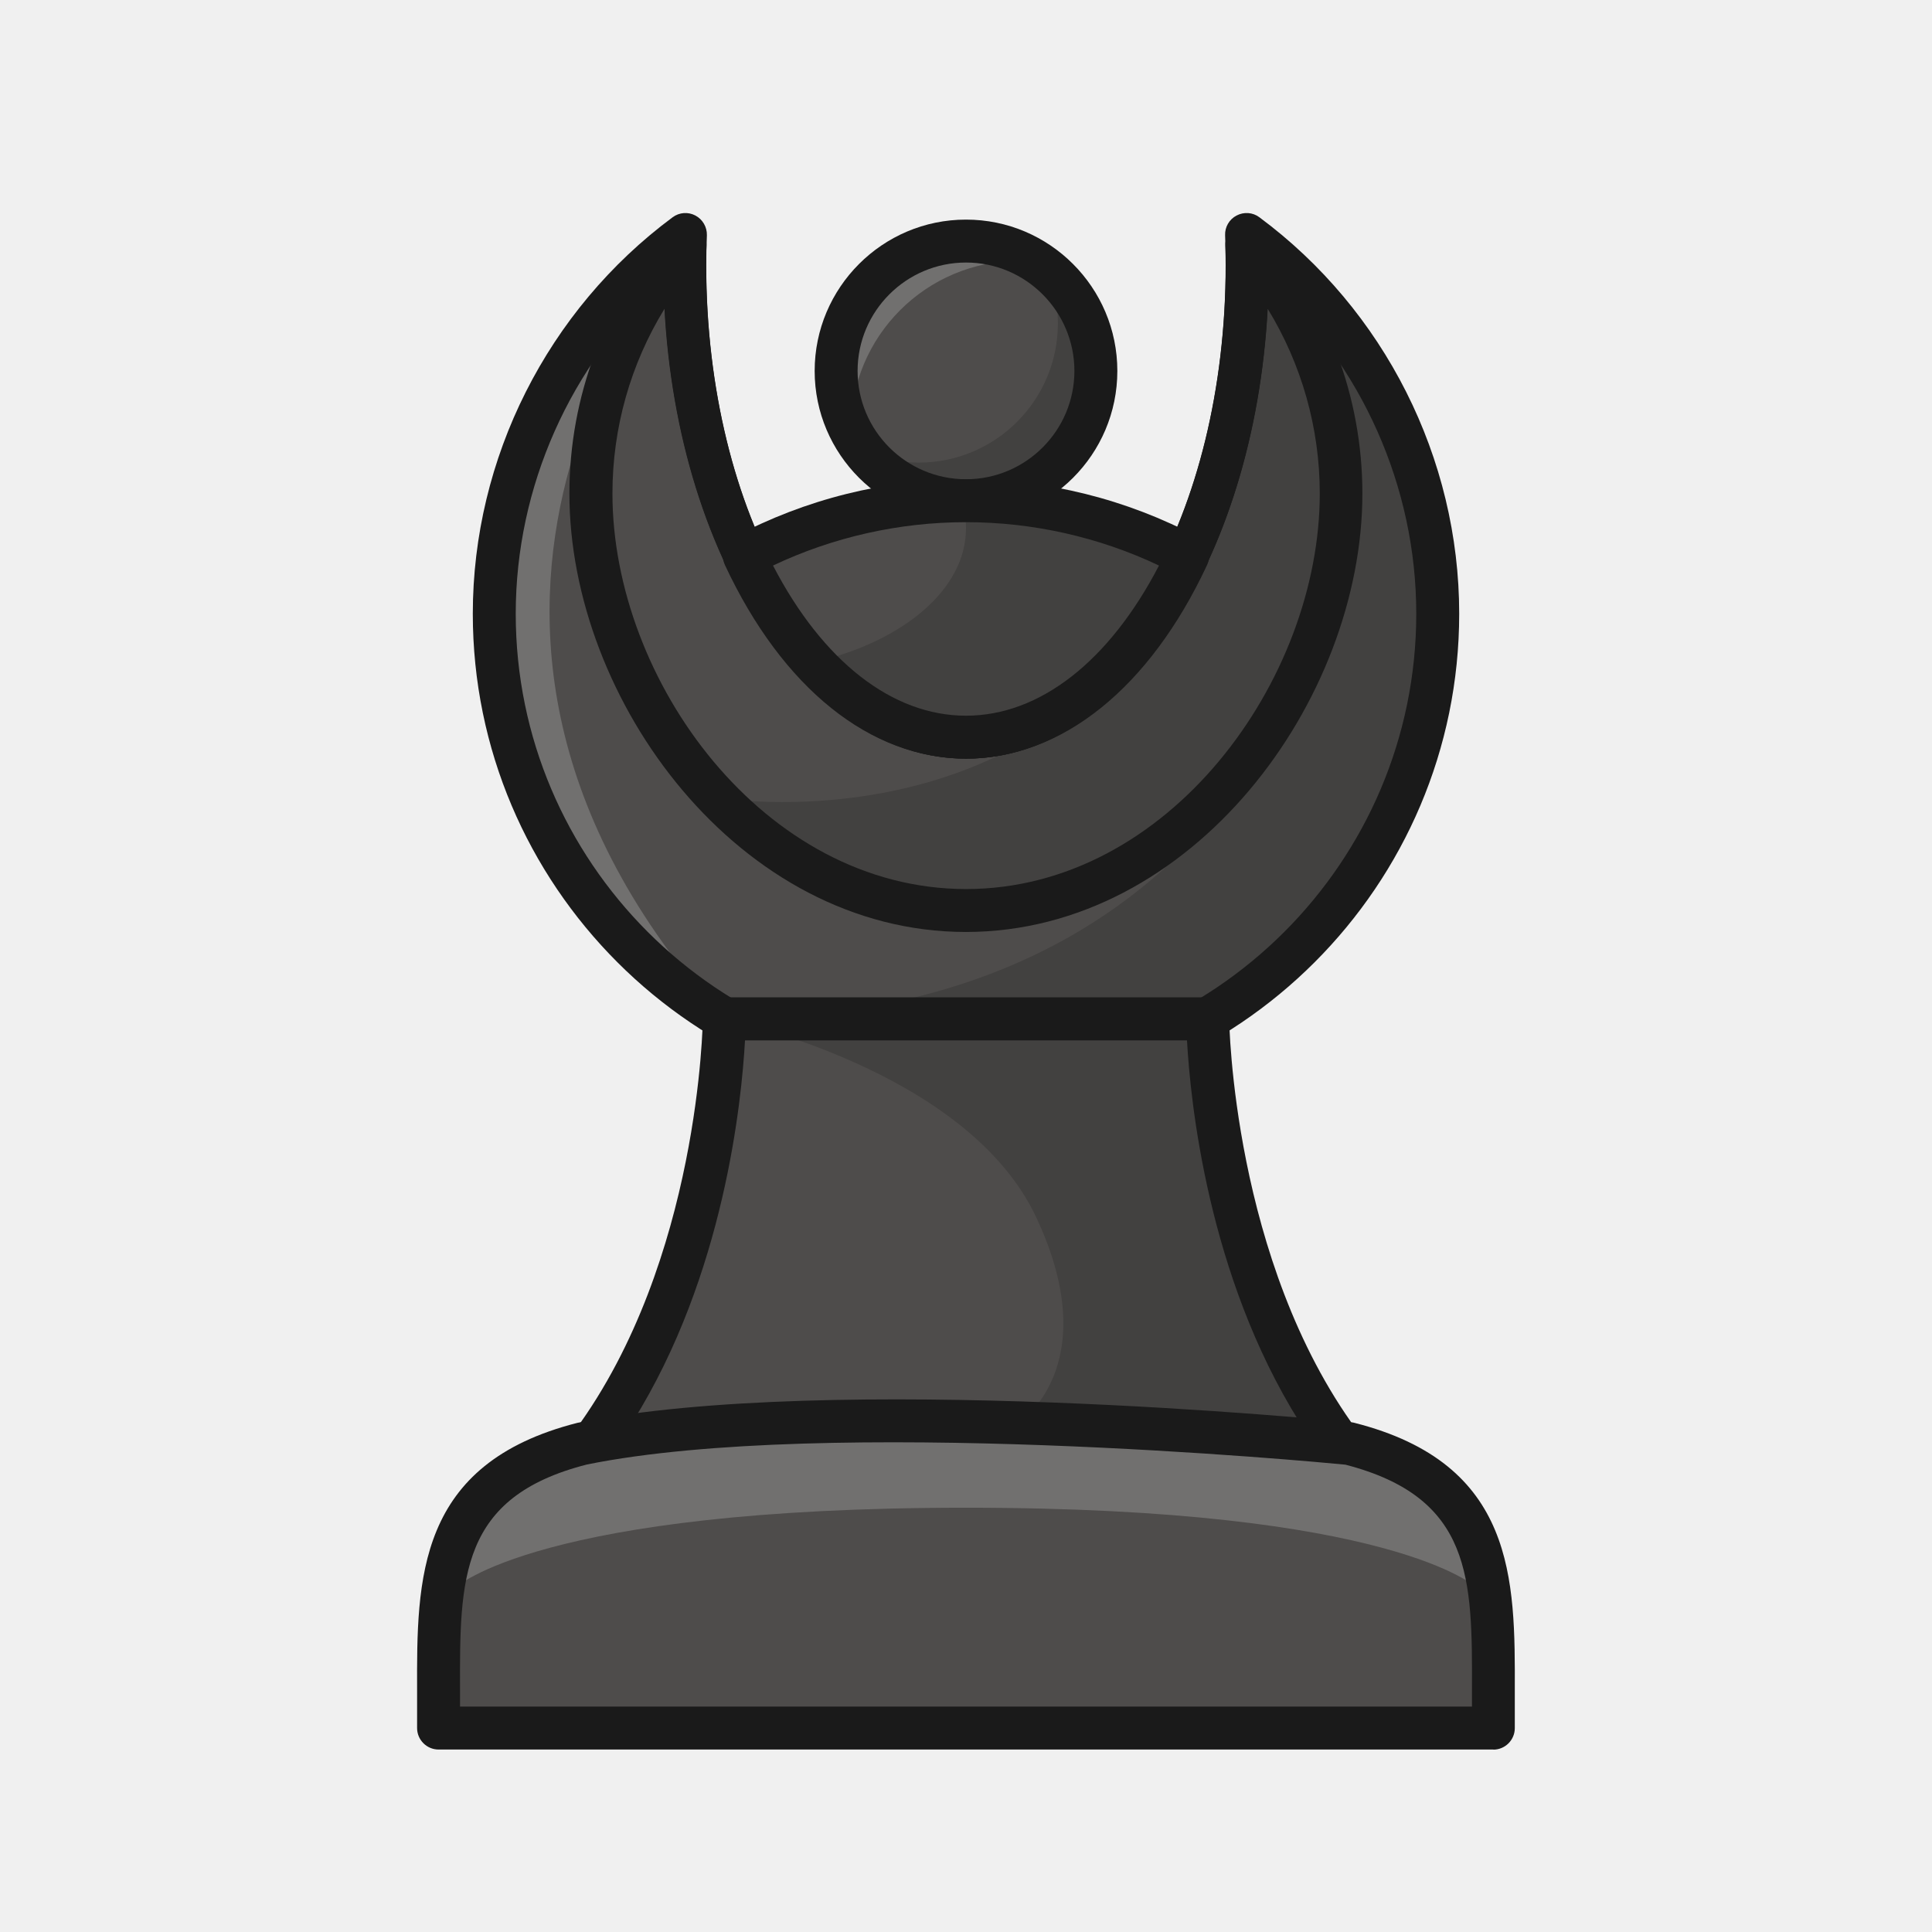
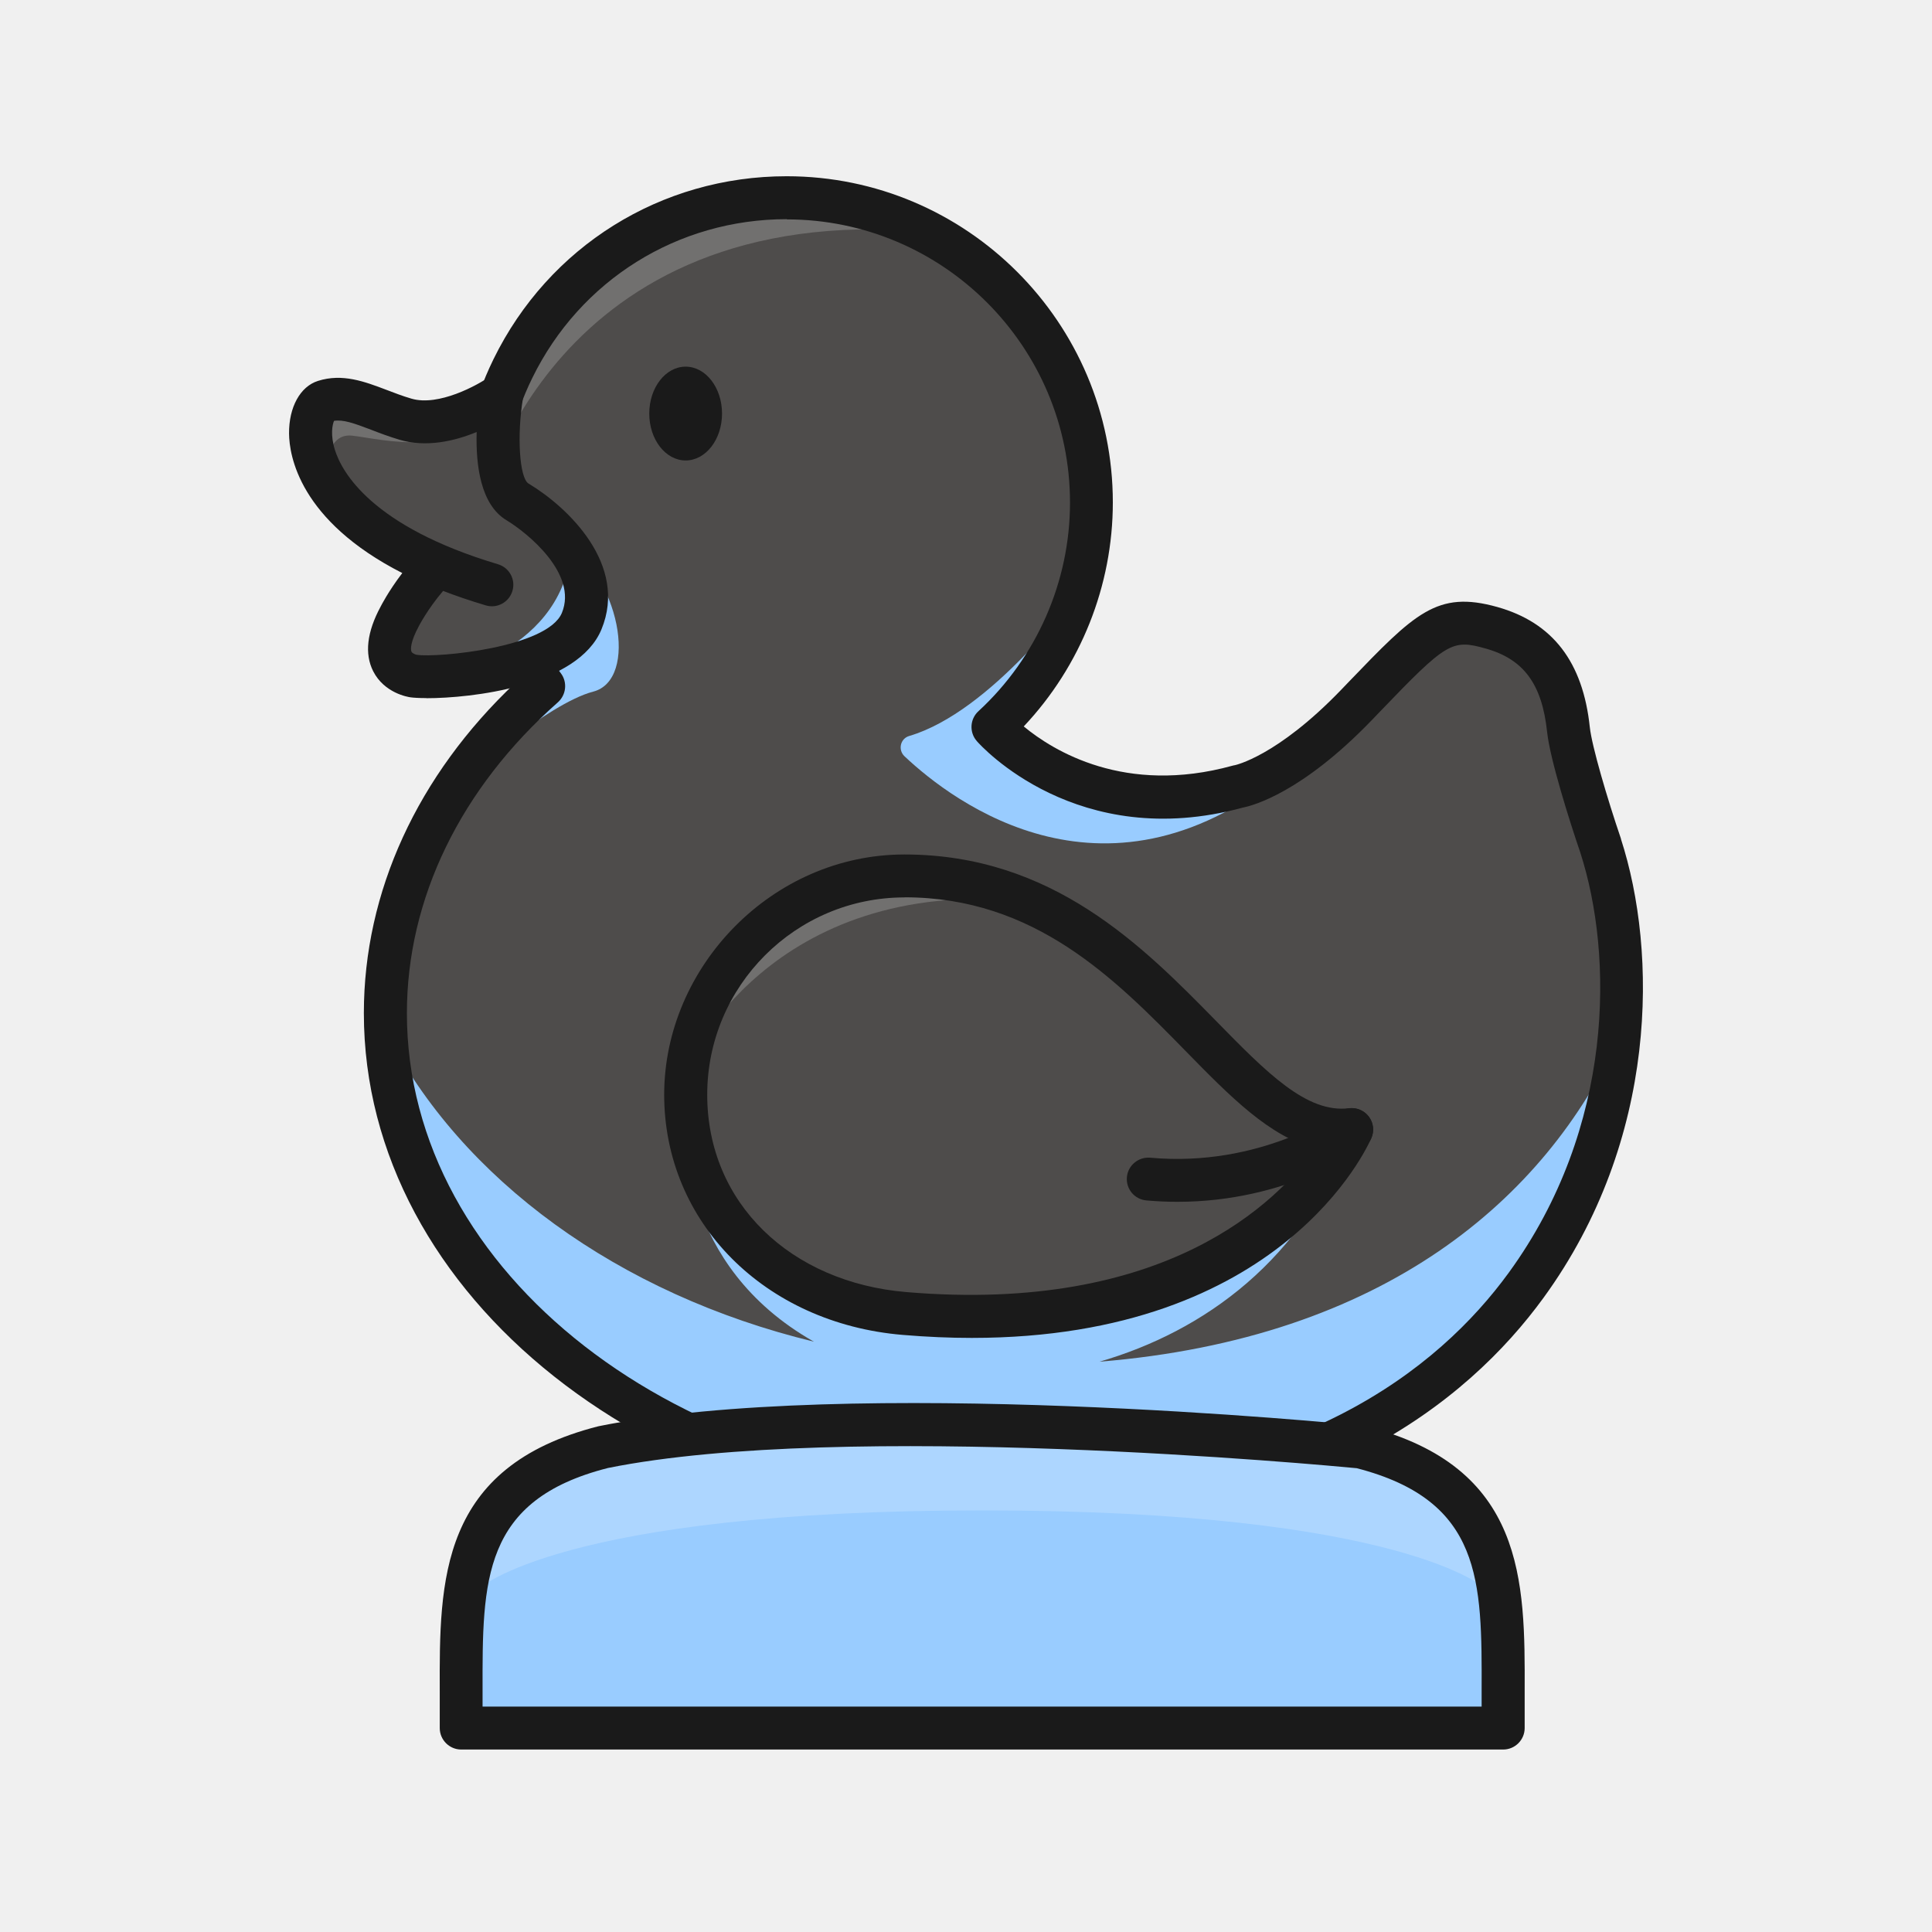
<svg xmlns="http://www.w3.org/2000/svg" version="1.1" id="Layer_1" x="0px" y="0px" viewBox="0 0 180 180" style="enable-background: new 0 0 180 180" xml:space="preserve">
  <defs>
    <style>
			.cls-1 {
				fill: #fff;
			}
			.cls-2 {
				opacity: 0.2;
			}
			.cls-3 {
- 				opacity: 0.15;
+ 				fill: #99ccff;
			}
			.cls-4 {
				fill: #4e4c4b;
			}
- 			.cls-5 {
- 				font-family: Montserrat-Medium, Montserrat;
- 				font-size: 12px;
- 			}
+ 
			.cls-6 {
				fill: #1a1a1a;
			}
		</style>
  </defs>
  <g>
-     <circle class="cls-4" cx="90" cy="34.55" r="12.1" />
-     <g class="cls-2">
-       <path class="cls-1" d="M79.27,39.99c0-8.66,7.02-15.69,15.69-15.69,.54,0,1.07,.03,1.6,.08-1.89-1.22-4.14-1.93-6.56-1.93-6.68,0-12.1,5.42-12.1,12.1,0,2.02,.5,3.92,1.37,5.59,0-.05,0-.1,0-.15Z" />
+     <g>
+       <path class="cls-4" d="M149.13,78.78c-1.1-3.23-2.77-8.64-3-10.81-.51-4.89-2.57-8.2-7.18-9.49-4.62-1.3-5.9,.27-12.57,7.2-6.67,6.93-11.02,7.59-11.02,7.59-14.26,3.93-22.45-5.1-22.85-5.56,5.64-5.19,9.18-12.63,9.18-20.9,0-15.68-12.71-28.39-28.39-28.39-11.2,0-20.89,6.49-25.51,15.92-1.84,3.77-2.88,8-2.88,12.47,0,6.43,2.14,12.36,5.74,17.11-9.17,8.1-14.74,18.77-14.74,30.47,0,25.34,26.15,45.88,58.41,45.88,51.3,0,61.84-39.74,54.82-61.49Z" />
+       <g class="cls-3">
+         <path d="M102.39,126.88c9.81-2.83,19.13-9.56,23.53-21.65l-6.1,7.76-5.34,3.87-8.95,3.8-7.63,1.54-6.4,.44-7.24-.27-7.33-1.75-6.18-3.77-4.37-5.29-2.5-6.34s-.73,12.61,11.95,19.78c-18.2-4.41-32.87-15.12-39.88-28.89,1.16,24.53,26.84,44.15,58.37,44.15,39.04,0,54.48-23.01,56.53-43.6-6.85,15-21.81,28.04-48.45,30.21Z" />
+       </g>
+       <g class="cls-2">
+         <path class="cls-1" d="M86.31,21.59c-3.9-2.02-8.32-3.16-13.02-3.16-15.68,0-28.39,12.71-28.39,28.39,0,0,6.43-28.25,41.41-25.23Z" />
+       </g>
+       <g class="cls-2">
+         <path class="cls-1" d="M64.07,99.24s7.52-17.65,31.6-15.28l-5.27-1.44-6.14-.9-6,.9-5.23,2.48-4.35,3.88-3.06,4.9-1.54,5.47Z" />
+       </g>
+       <g class="cls-3">
+         <path d="M120.2,71.51h0c-17.24,7.75-27.25-3.29-27.69-3.8,3.64-3.35,6.4-7.64,7.9-12.49-.23,.32-8.04,11.09-15.7,13.35-.83,.24-1.07,1.29-.44,1.89,4.54,4.28,19.02,15.31,35.93,1.05Z" />
+       </g>
+       <g class="cls-3">
+         <path d="M42.79,72.77c.2-.17,8.28-7.25,12.47-8.33,4.25-1.09,2.62-10.81-3.26-14.56-1.94-1.23-4.21,.45-6.38,3.25,.91,3.98,2.64,7.64,5.03,10.79-3.04,2.68-5.68,5.65-7.85,8.84Z" />
+       </g>
+       <ellipse class="cls-6" cx="63.88" cy="38.53" rx="3.39" ry="4.37" />
+       <path class="cls-6" d="M90.54,124.65c-2.04,0-4.18-.09-6.44-.28-12.87-1.08-22.22-10.49-22.22-22.38s10.04-22.38,22.38-22.38c13.83,0,22.26,8.6,29.04,15.51,4.72,4.82,8.45,8.62,12.38,8.13,.71-.09,1.41,.21,1.85,.78,.43,.57,.52,1.33,.24,1.99-.35,.81-8.29,18.63-37.23,18.63Zm-6.27-41.04c-10.14,0-18.38,8.25-18.38,18.38s7.8,17.49,18.55,18.39c24.15,2.04,34.57-8.39,38.12-13.39-4.26-1.06-7.96-4.84-12.11-9.08-6.57-6.71-14.03-14.31-26.18-14.31Z" />
+       <path class="cls-6" d="M109.71,111.97c-.94,0-1.91-.04-2.91-.13-1.1-.1-1.91-1.07-1.81-2.17,.1-1.1,1.08-1.9,2.17-1.81,10.27,.94,17.52-4.19,17.6-4.24,.9-.64,2.15-.44,2.79,.45,.65,.89,.45,2.14-.44,2.79-.31,.23-7.17,5.11-17.4,5.11Z" />
+       <path class="cls-6" d="M94.31,142.27c-33.31,0-60.41-21.48-60.41-47.88,0-11.29,4.99-22.15,14.09-30.75-3.33-4.99-5.09-10.77-5.09-16.83,0-4.68,1.04-9.18,3.08-13.35,5.15-10.51,15.61-17.04,27.31-17.04,16.76,0,30.39,13.63,30.39,30.39,0,7.76-3,15.25-8.3,20.87,2.73,2.26,9.43,6.42,19.44,3.66,.08-.02,.15-.04,.23-.05,0,0,3.91-.8,9.89-7.01l.7-.73c6.17-6.41,8.24-8.57,13.85-7,5.17,1.45,7.99,5.12,8.63,11.21,.19,1.76,1.63,6.66,2.9,10.38v.03c3.4,10.48,3.54,27.97-7.22,42.75-7.09,9.74-21.43,21.36-49.49,21.36ZM73.3,20.42c-10.16,0-19.24,5.67-23.71,14.8-1.78,3.62-2.68,7.52-2.68,11.59,0,5.79,1.85,11.29,5.34,15.91,.63,.83,.51,2.01-.27,2.71-9.07,8.01-14.07,18.3-14.07,28.97,0,24.19,25.31,43.88,56.41,43.88,26.37,0,39.71-10.72,46.25-19.71,9.87-13.56,9.76-29.56,6.66-39.15-1.03-3.01-2.83-8.74-3.09-11.23-.47-4.45-2.18-6.78-5.73-7.77-3.14-.88-3.61-.61-9.88,5.92l-.71,.74c-6.51,6.76-11.06,7.97-12.02,8.16-15.42,4.21-24.42-5.76-24.79-6.19-.72-.82-.65-2.06,.15-2.79,5.42-4.99,8.53-12.07,8.53-19.43,0-14.55-11.84-26.39-26.39-26.39Z" />
+       <path class="cls-4" d="M45.81,54.51c-19.35-5.78-17.87-16.4-15.59-17.12s4.41,.73,7.53,1.66c4.03,1.2,9-2.33,9-2.33,0,0-1.39,8.32,1.45,10.03,2.85,1.71,7.97,6.26,5.98,11.1s-14.24,5.41-15.66,5.13c0,0-4-.55-1.31-5.52,0,0,1.24-2.48,3.52-4.77" />
+       <g class="cls-2">
+         <path class="cls-1" d="M30.43,44.97s-.44-4.71,2.4-4.38c2.83,.33,10.04,2.31,12.97-3.26l-4.02,1.68-4.03,.04-5.09-1.73-2.44,.06-1.3,2.32,1.5,5.25Z" />
+       </g>
+       <g class="cls-3">
+         <path d="M40.46,63.03s11.65-1.78,12.74-11.62l1.44,3.37-.45,3.08-2.08,2.31-2.67,1.28-8.97,1.58Z" />
+       </g>
+       <path class="cls-6" d="M39.73,65.04c-.67,0-1.18-.03-1.47-.07h0c-.25-.03-2.45-.39-3.49-2.43-.82-1.62-.59-3.65,.69-6.02,.02-.04,.72-1.43,2.02-3.13-9.61-4.9-10.53-10.97-10.55-13-.02-2.45,1.04-4.38,2.69-4.9,2.29-.73,4.37,.07,6.38,.83,.74,.28,1.5,.58,2.33,.82,2.53,.75,6.19-1.27,7.27-2.04,.66-.47,1.53-.49,2.22-.06,.68,.43,1.04,1.23,.91,2.02-.59,3.53-.33,7.48,.51,7.99,3.69,2.21,9.28,7.57,6.8,13.58-2.2,5.34-12.2,6.42-16.31,6.42Zm1.54-9.97c-1.45,1.7-2.25,3.27-2.26,3.29-.76,1.41-.78,2.14-.67,2.36,.07,.15,.37,.27,.51,.29,1.91,.28,12.16-.67,13.5-3.91,1.5-3.64-3.22-7.46-5.16-8.63-2.43-1.46-2.87-5.17-2.78-8.22-2.04,.84-4.7,1.47-7.22,.71-.97-.29-1.84-.62-2.61-.92-1.6-.61-2.61-.97-3.46-.83-.15,.36-.36,1.3,.09,2.73,.64,2.02,3.39,7.11,15.19,10.63,1.06,.32,1.66,1.43,1.34,2.49-.32,1.06-1.43,1.66-2.49,1.34-1.44-.43-2.76-.88-3.98-1.35Z" />
    </g>
-     <path class="cls-3" d="M97.54,25.09c.65,1.55,1.02,3.25,1.02,5.04,0,7.16-5.81,12.97-12.97,12.97-1.79,0-3.49-.36-5.04-1.02,2.22,2.78,5.63,4.56,9.46,4.56,6.68,0,12.1-5.42,12.1-12.1,0-3.83-1.78-7.24-4.56-9.46Z" />
-     <path class="cls-6" d="M90,48.65c-7.77,0-14.1-6.32-14.1-14.09s6.32-14.1,14.1-14.1,14.1,6.32,14.1,14.1-6.32,14.09-14.1,14.09Zm0-24.19c-5.57,0-10.1,4.53-10.1,10.1s4.53,10.09,10.1,10.09,10.1-4.53,10.1-10.09-4.53-10.1-10.1-10.1Z" />
-     <path class="cls-4" d="M116.15,21.84c.04,.95,.06,1.91,.06,2.88,0,24.28-11.73,43.95-26.2,43.95s-26.2-19.68-26.2-43.95c0-.97,.02-1.93,.06-2.88-10.8,8.01-17.81,20.85-17.81,35.33,0,24.28,19.68,43.95,43.95,43.95s43.95-19.68,43.95-43.95c0-14.48-7-27.33-17.81-35.33Z" />
-     <g class="cls-3">
-       <path d="M115.58,34.23c-.04,.34-.09,.67-.14,1.01v.02c.05-.34,.1-.68,.14-1.03Z" />
-       <path d="M116.15,21.84c.01,.33,.02,.66,.03,.99,5.46,6.16,8.77,14.27,8.77,23.15,0,3.5-.52,7-1.47,10.39,0,0-7.9,38.56-55.99,38.56,6.59,3.94,14.29,6.2,22.52,6.2,24.28,0,43.95-19.68,43.95-43.95,0-14.48-7-27.33-17.81-35.33Z" />
-     </g>
-     <g class="cls-2">
-       <path class="cls-1" d="M63.83,22.83h0l-.36-.69c-10.58,8.03-17.42,20.73-17.42,35.04,0,16.04,8.6,30.07,21.43,37.75-34.36-37.9-3.65-72.1-3.65-72.1Z" />
-     </g>
-     <path class="cls-6" d="M90,103.13c-25.34,0-45.95-20.62-45.95-45.95,0-14.49,6.96-28.3,18.62-36.94,.62-.46,1.44-.52,2.12-.16,.68,.36,1.09,1.08,1.07,1.84-.04,.93-.06,1.86-.06,2.8,0,23.13,10.86,41.95,24.2,41.95s24.2-18.82,24.2-41.95c0-.94-.02-1.88-.06-2.8-.03-.77,.39-1.49,1.07-1.84,.68-.36,1.51-.3,2.12,.16,11.66,8.64,18.62,22.45,18.62,36.94,0,25.34-20.62,45.95-45.95,45.95ZM61.81,26.11c-8.68,7.91-13.76,19.24-13.76,31.07,0,23.13,18.82,41.95,41.95,41.95s41.95-18.82,41.95-41.95c0-11.83-5.08-23.16-13.76-31.07-.45,24.7-12.92,44.57-28.19,44.57s-27.74-19.87-28.19-44.57Z" />
-     <path class="cls-3" d="M116.17,22.83c.02,.63,.04,1.26,.03,1.89-.81,57.81-49.34,49.61-49.37,49.6,6.17,6.36,14.28,10.5,23.16,10.5,19.3,0,34.95-19.55,34.95-38.85,0-8.88-3.31-16.98-8.77-23.15Z" />
-     <path class="cls-6" d="M90,86.83c-21.15,0-36.95-21.57-36.95-40.85,0-9.03,3.29-17.72,9.27-24.47,.56-.63,1.45-.84,2.23-.54,.78,.31,1.29,1.07,1.27,1.91-.02,.61-.03,1.22-.03,1.84,0,23.13,10.86,41.95,24.2,41.95s24.2-18.82,24.2-41.95c0-.62-.01-1.23-.03-1.84-.02-.84,.48-1.61,1.27-1.91,.78-.31,1.67-.1,2.23,.54,5.98,6.76,9.27,15.45,9.27,24.47,0,19.28-15.8,40.85-36.95,40.85ZM61.91,28.77c-3.16,5.15-4.85,11.09-4.85,17.21,0,17.4,14.09,36.85,32.95,36.85s32.95-19.46,32.95-36.85c0-6.12-1.7-12.06-4.85-17.21-1.26,23.45-13.38,41.91-28.09,41.91s-26.83-18.46-28.09-41.91Z" />
-     <path class="cls-4" d="M90,68.68c8.38,0,15.85-6.61,20.64-16.89-6.16-3.28-13.18-5.14-20.64-5.14s-14.49,1.86-20.65,5.14c4.8,10.28,12.26,16.89,20.65,16.89Z" />
-     <path class="cls-3" d="M90,46.65c-.14,0-.27,0-.41,0,.27,.83,.41,1.69,.41,2.57,0,5.7-5.88,10.57-14.16,12.48,4.08,4.41,8.95,6.97,14.16,6.97,8.38,0,15.85-6.61,20.65-16.89-6.16-3.28-13.18-5.14-20.65-5.14Z" />
-     <path class="cls-6" d="M90,70.68c-8.92,0-17.11-6.58-22.46-18.04-.45-.96-.07-2.11,.87-2.61,6.6-3.52,14.07-5.38,21.59-5.38s14.98,1.86,21.59,5.38c.94,.5,1.32,1.65,.87,2.61-5.35,11.46-13.54,18.04-22.46,18.04Zm-17.98-17.99c4.63,8.92,11.11,13.99,17.98,13.99s13.35-5.07,17.98-13.99c-5.58-2.65-11.76-4.04-17.98-4.04s-12.39,1.39-17.98,4.04Z" />
-     <path class="cls-4" d="M124.81,134.44c-12.13-16.52-12.29-39.51-12.29-39.51h-45.04s-.15,22.98-12.29,39.51H124.81Z" />
-     <path class="cls-3" d="M112.52,94.93h-45.04s22.57,4.61,29.07,18.5c6.51,13.89-1.65,19.14-1.65,19.14l2,1.87h27.9c-12.13-16.52-12.29-39.51-12.29-39.51Z" />
-     <path class="cls-6" d="M124.81,136.44H55.19c-.75,0-1.44-.42-1.78-1.1s-.27-1.48,.17-2.09c11.62-15.82,11.9-38.11,11.9-38.34,0-1.1,.9-1.99,2-1.99h45.04c1.1,0,1.99,.89,2,1.99,0,.22,.31,22.55,11.9,38.34,.45,.61,.51,1.41,.17,2.09s-1.03,1.1-1.78,1.1Zm-65.85-4h62.08c-8.53-13.65-10.14-29.9-10.45-35.51h-41.18c-.31,5.61-1.92,21.86-10.45,35.51Z" />
    <g>
-       <path class="cls-4" d="M40.86,157.51v3.49h98.28v-3.49c.03-10.47,.05-19.59-13.44-23.02,0,0-47.83-4.76-71.39,0h0c-13.5,3.43-13.47,12.55-13.45,23.02Z" />
+       <path class="cls-3" d="M42.97,157.55v3.45h97.08v-3.45c.03-10.34,.05-19.35-13.28-22.74,0,0-47.25-4.7-70.52,0h0c-13.33,3.39-13.31,12.4-13.28,22.74Z" />
      <g class="cls-2">
-         <path class="cls-1" d="M124.81,134.44c-9.28-1.88-22.43-2.23-34.81-2-12.37-.24-25.52,.12-34.81,2-9.09,2.31-11.89,7.27-12.74,13.47,0,0,7.71-7.44,47.55-7.44s47.55,7.44,47.55,7.44c-.85-6.21-3.66-11.17-12.74-13.47Z" />
+         <path class="cls-1" d="M125.89,134.76c-9.17-1.85-22.16-2.21-34.38-1.97-12.22-.23-25.21,.12-34.38,1.97-8.98,2.28-11.74,7.18-12.59,13.31,0,0,7.62-7.35,46.97-7.35s46.96,7.34,46.97,7.35c-.84-6.13-3.61-11.03-12.59-13.31Z" />
      </g>
-       <path class="cls-6" d="M139.14,163H40.86c-1.1,0-2-.9-2-2v-3.48c-.03-10.4-.06-21.15,14.95-24.96,23.68-4.78,70.12-.25,72.08-.05,.1,0,.2,.03,.29,.05,15.01,3.81,14.98,14.56,14.95,24.96v3.49c0,1.1-.9,2-2,2Zm-96.28-4h94.28v-1.5c.03-10.43,.05-17.97-11.79-21.04-2.96-.29-48.3-4.53-70.65-.02-11.89,3.02-11.87,10.59-11.84,21.06h0v1.49Z" />
+       <path class="cls-6" d="M140.04,163H42.97c-1.1,0-2-.9-2-2v-3.44c-.03-10.28-.06-20.91,14.79-24.68,23.39-4.73,69.26-.25,71.21-.05,.1,0,.2,.03,.29,.05,14.84,3.77,14.82,14.4,14.79,24.68v3.44c0,1.1-.9,2-2,2Zm-95.07-4h93.07v-1.45c.03-10.29,.05-17.73-11.63-20.76-2.94-.28-47.71-4.47-69.77-.02-11.72,2.98-11.7,10.44-11.68,20.77h0v1.45Z" />
    </g>
  </g>
</svg>
